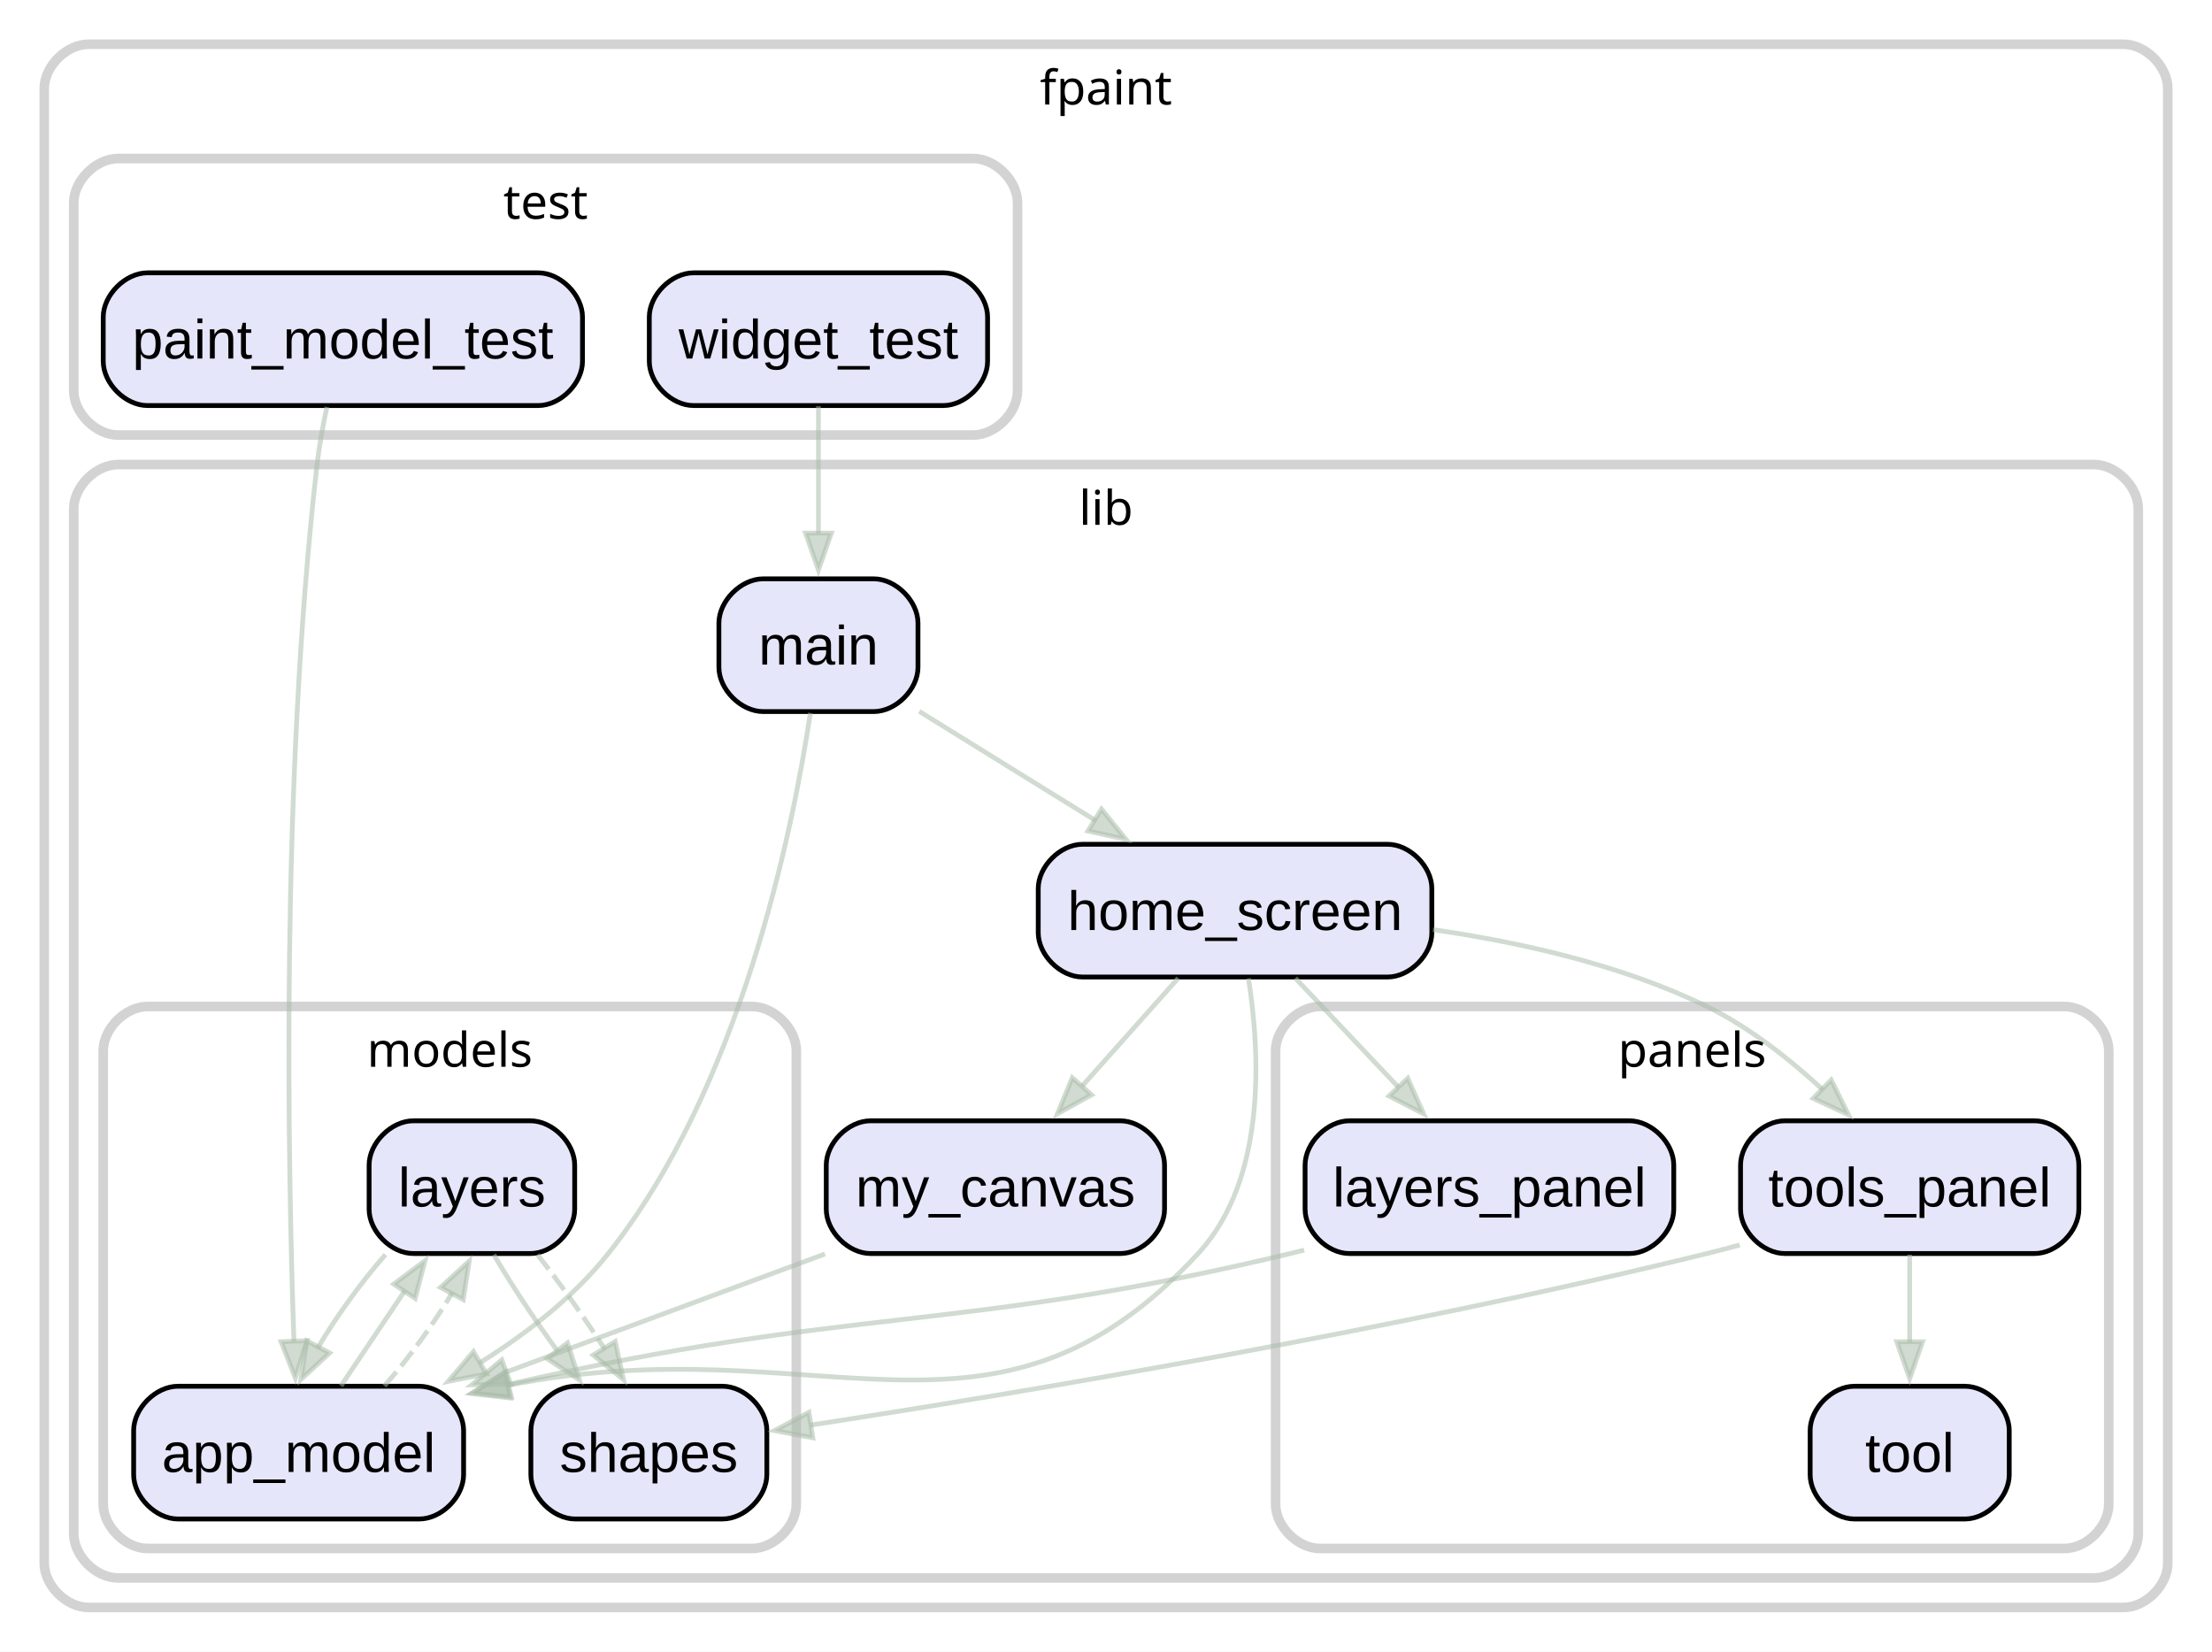
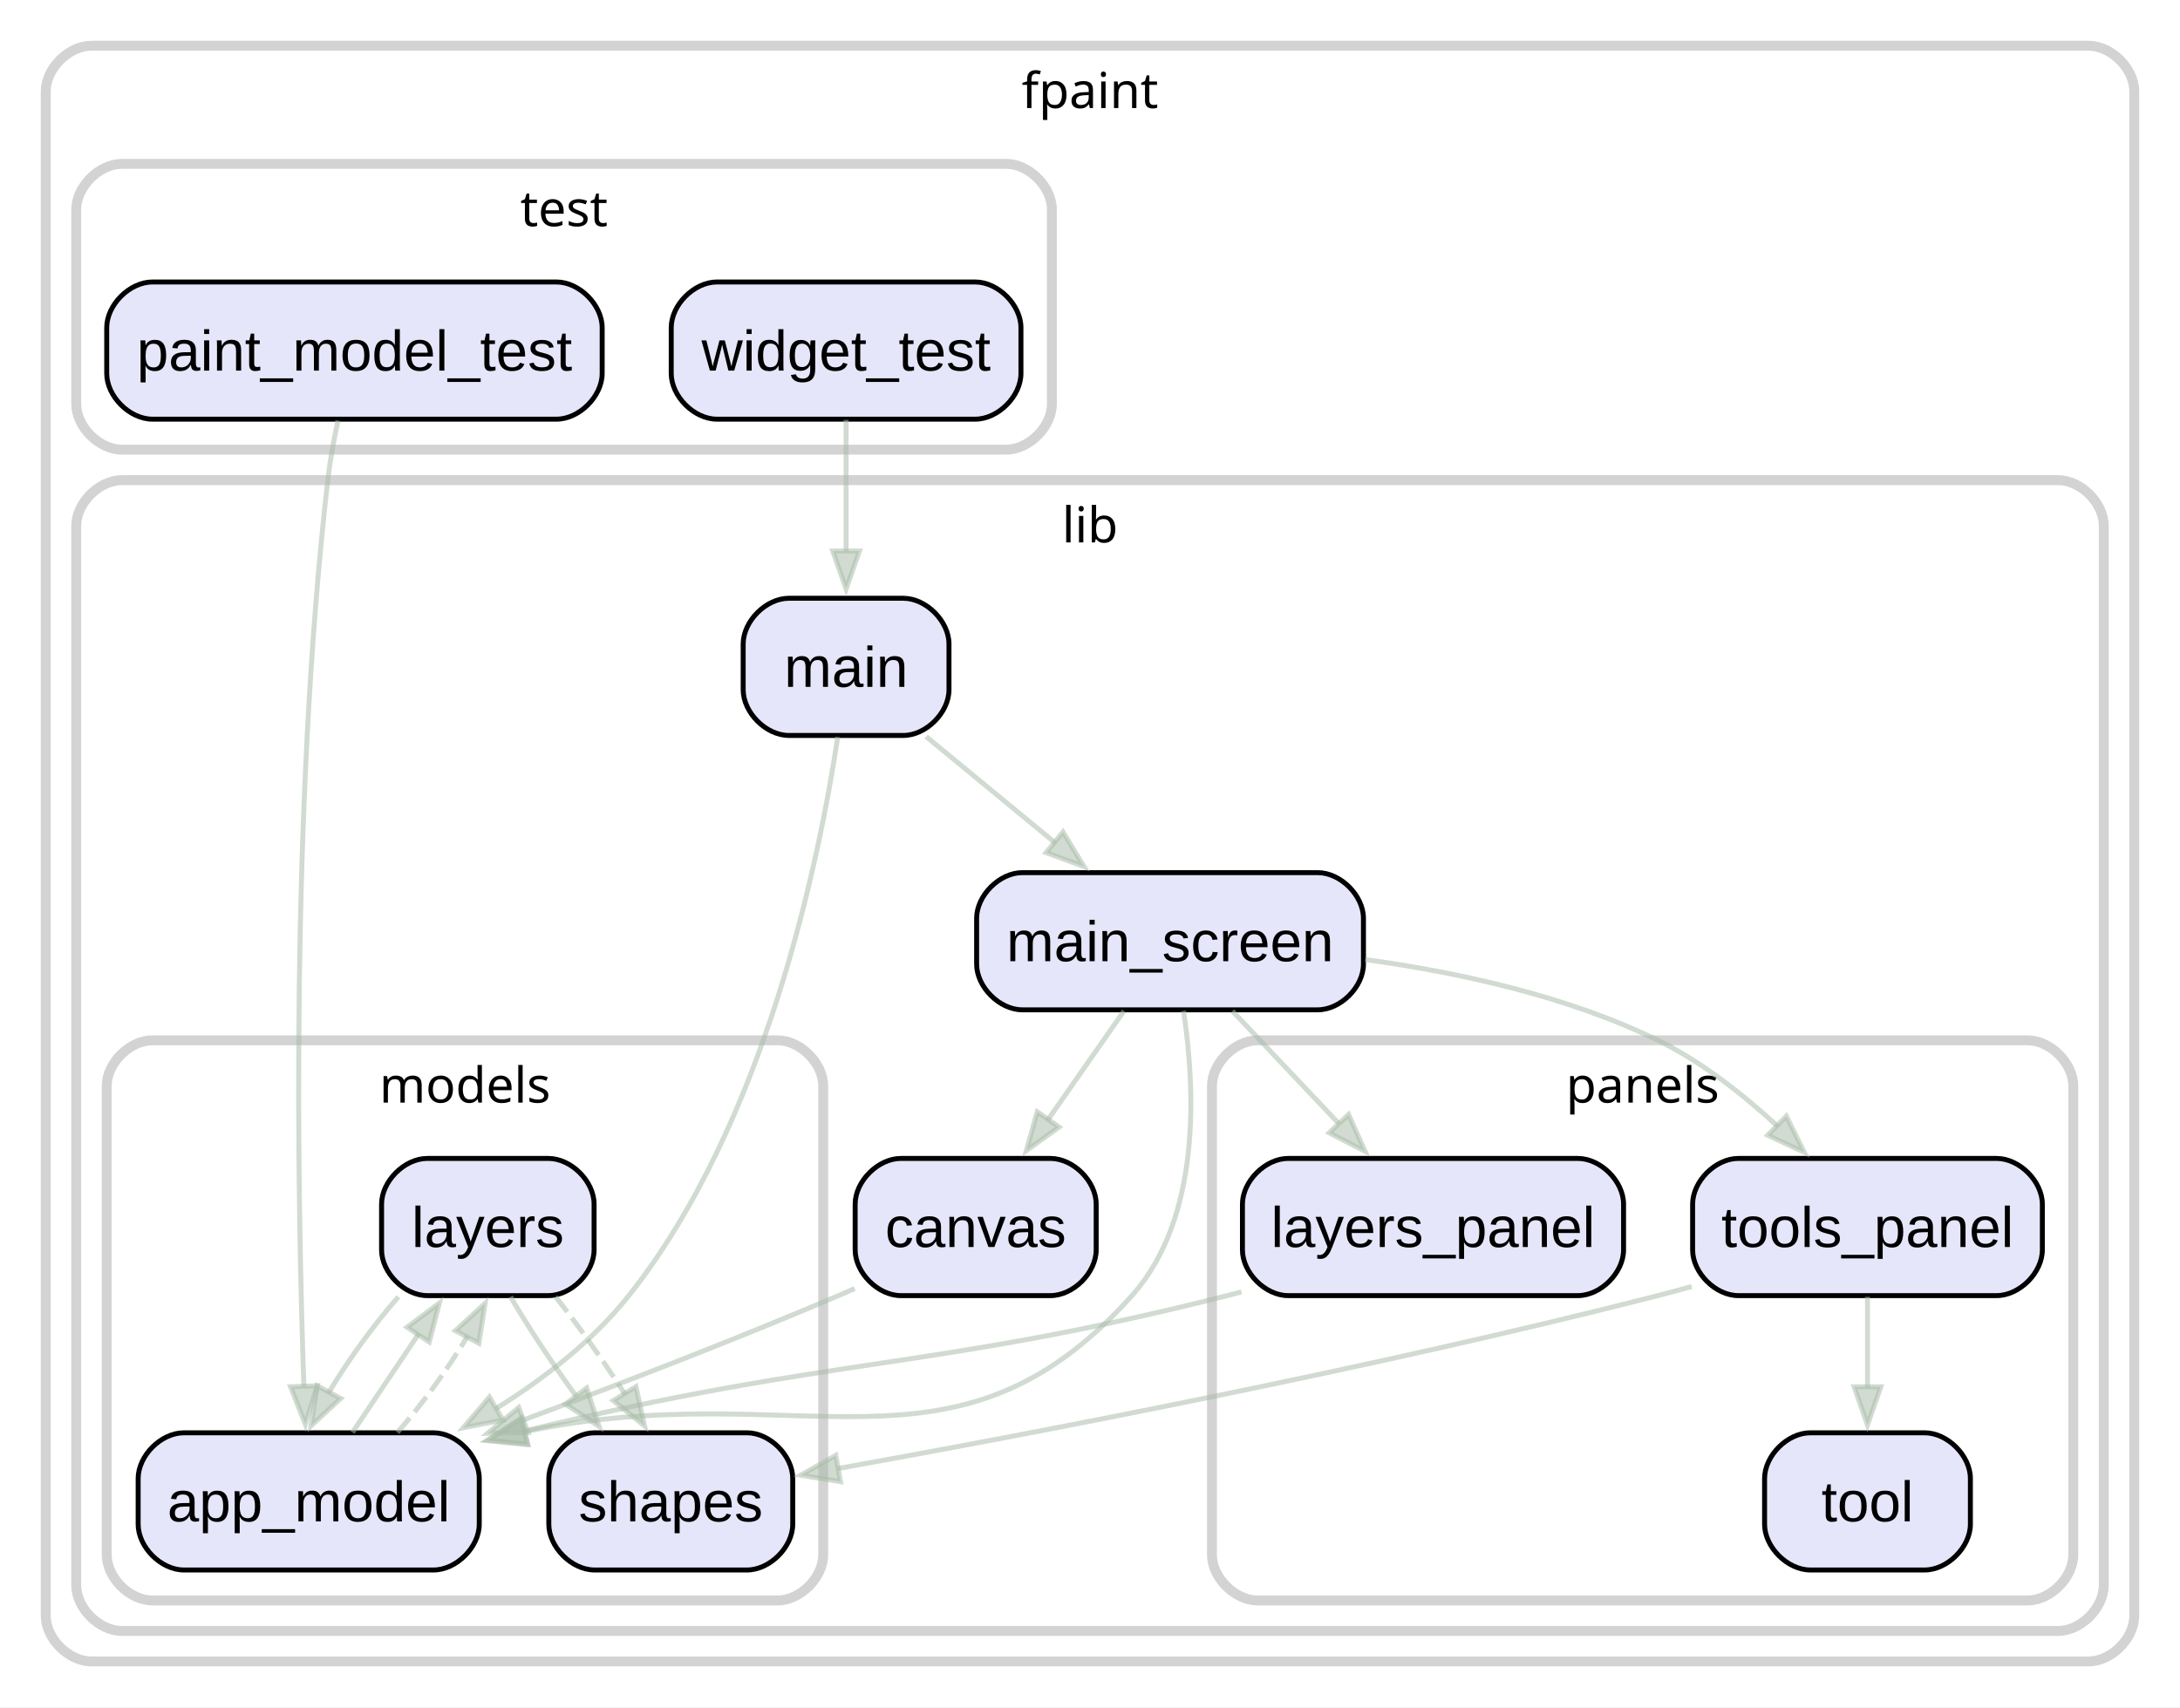
- <svg xmlns="http://www.w3.org/2000/svg" width="600pt" height="448pt" viewBox="0.00 0.00 600.00 448.00">
+ <svg xmlns="http://www.w3.org/2000/svg" width="572pt" height="448pt" viewBox="0.00 0.00 572.00 448.00">
  <g id="graph0" class="graph" transform="scale(1 1) rotate(0) translate(4 444)">
-     <polygon fill="white" stroke="none" points="-4,4 -4,-444 596,-444 596,4 -4,4" />
+     <polygon fill="white" stroke="none" points="-4,4 -4,-444 568,-444 568,4 -4,4" />
    <g id="clust1" class="cluster">
-       <path fill="none" stroke="lightgray" stroke-width="2.6" d="M20,-8C20,-8 572,-8 572,-8 578,-8 584,-14 584,-20 584,-20 584,-420 584,-420 584,-426 578,-432 572,-432 572,-432 20,-432 20,-432 14,-432 8,-426 8,-420 8,-420 8,-20 8,-20 8,-14 14,-8 20,-8" />
-       <text text-anchor="middle" x="296" y="-415.65" font-family="Arial Black" font-size="13.00">fpaint</text>
+       <path fill="none" stroke="lightgray" stroke-width="2.6" d="M20,-8C20,-8 544,-8 544,-8 550,-8 556,-14 556,-20 556,-20 556,-420 556,-420 556,-426 550,-432 544,-432 544,-432 20,-432 20,-432 14,-432 8,-426 8,-420 8,-420 8,-20 8,-20 8,-14 14,-8 20,-8" />
+       <text text-anchor="middle" x="282" y="-415.65" font-family="Arial Black" font-size="13.00">fpaint</text>
    </g>
    <g id="clust2" class="cluster">
      <path fill="none" stroke="lightgray" stroke-width="2.6" d="M28,-326C28,-326 260,-326 260,-326 266,-326 272,-332 272,-338 272,-338 272,-389 272,-389 272,-395 266,-401 260,-401 260,-401 28,-401 28,-401 22,-401 16,-395 16,-389 16,-389 16,-338 16,-338 16,-332 22,-326 28,-326" />
      <text text-anchor="middle" x="144" y="-384.65" font-family="Arial Black" font-size="13.00">test</text>
    </g>
    <g id="clust3" class="cluster">
-       <path fill="none" stroke="lightgray" stroke-width="2.6" d="M28,-16C28,-16 564,-16 564,-16 570,-16 576,-22 576,-28 576,-28 576,-306 576,-306 576,-312 570,-318 564,-318 564,-318 28,-318 28,-318 22,-318 16,-312 16,-306 16,-306 16,-28 16,-28 16,-22 22,-16 28,-16" />
-       <text text-anchor="middle" x="296" y="-301.65" font-family="Arial Black" font-size="13.00">lib</text>
+       <path fill="none" stroke="lightgray" stroke-width="2.6" d="M28,-16C28,-16 536,-16 536,-16 542,-16 548,-22 548,-28 548,-28 548,-306 548,-306 548,-312 542,-318 536,-318 536,-318 28,-318 28,-318 22,-318 16,-312 16,-306 16,-306 16,-28 16,-28 16,-22 22,-16 28,-16" />
+       <text text-anchor="middle" x="282" y="-301.65" font-family="Arial Black" font-size="13.00">lib</text>
    </g>
    <g id="clust4" class="cluster">
-       <path fill="none" stroke="lightgray" stroke-width="2.6" d="M354,-24C354,-24 556,-24 556,-24 562,-24 568,-30 568,-36 568,-36 568,-159 568,-159 568,-165 562,-171 556,-171 556,-171 354,-171 354,-171 348,-171 342,-165 342,-159 342,-159 342,-36 342,-36 342,-30 348,-24 354,-24" />
-       <text text-anchor="middle" x="455" y="-154.65" font-family="Arial Black" font-size="13.00">panels</text>
+       <path fill="none" stroke="lightgray" stroke-width="2.6" d="M326,-24C326,-24 528,-24 528,-24 534,-24 540,-30 540,-36 540,-36 540,-159 540,-159 540,-165 534,-171 528,-171 528,-171 326,-171 326,-171 320,-171 314,-165 314,-159 314,-159 314,-36 314,-36 314,-30 320,-24 326,-24" />
+       <text text-anchor="middle" x="427" y="-154.65" font-family="Arial Black" font-size="13.00">panels</text>
    </g>
    <g id="clust5" class="cluster">
      <path fill="none" stroke="lightgray" stroke-width="2.6" d="M36,-24C36,-24 200,-24 200,-24 206,-24 212,-30 212,-36 212,-36 212,-159 212,-159 212,-165 206,-171 200,-171 200,-171 36,-171 36,-171 30,-171 24,-165 24,-159 24,-159 24,-36 24,-36 24,-30 30,-24 36,-24" />
      <text text-anchor="middle" x="118" y="-154.65" font-family="Arial Black" font-size="13.00">models</text>
    </g>
    <g id="node1" class="node">
      <path fill="Lavender" stroke="black" stroke-width="1.3" d="M142,-370C142,-370 36,-370 36,-370 30,-370 24,-364 24,-358 24,-358 24,-346 24,-346 24,-340 30,-334 36,-334 36,-334 142,-334 142,-334 148,-334 154,-340 154,-346 154,-346 154,-358 154,-358 154,-364 148,-370 142,-370" />
      <text text-anchor="middle" x="89" y="-346.75" font-family="Arial" font-size="15.00">paint_model_test</text>
    </g>
    <g id="node8" class="node">
      <path fill="Lavender" stroke="black" stroke-width="1.3" d="M109.75,-68C109.75,-68 44.25,-68 44.25,-68 38.25,-68 32.25,-62 32.25,-56 32.25,-56 32.25,-44 32.25,-44 32.25,-38 38.25,-32 44.25,-32 44.25,-32 109.75,-32 109.75,-32 115.75,-32 121.75,-38 121.75,-44 121.75,-44 121.75,-56 121.75,-56 121.75,-62 115.75,-68 109.75,-68" />
      <text text-anchor="middle" x="77" y="-44.75" font-family="Arial" font-size="15.00">app_model</text>
    </g>
    <g id="edge1" class="edge">
      <path fill="none" stroke="#aabbaa" stroke-width="1.3" stroke-opacity="0.533" d="M84.67,-333.63C83.6,-328.62 82.59,-323.12 82,-318 72.16,-231.95 74.02,-129.31 75.74,-80.11" />
      <polygon fill="#aabbaa" fill-opacity="0.533" stroke="#aabbaa" stroke-width="1.3" stroke-opacity="0.533" points="79.24,-80.35 76.12,-70.22 72.24,-80.08 79.24,-80.35" />
    </g>
    <g id="node2" class="node">
      <path fill="Lavender" stroke="black" stroke-width="1.3" d="M251.88,-370C251.88,-370 184.12,-370 184.12,-370 178.12,-370 172.12,-364 172.12,-358 172.12,-358 172.12,-346 172.12,-346 172.12,-340 178.12,-334 184.12,-334 184.12,-334 251.88,-334 251.88,-334 257.88,-334 263.88,-340 263.88,-346 263.88,-346 263.88,-358 263.88,-358 263.88,-364 257.88,-370 251.88,-370" />
      <text text-anchor="middle" x="218" y="-346.75" font-family="Arial" font-size="15.00">widget_test</text>
    </g>
    <g id="node9" class="node">
      <path fill="Lavender" stroke="black" stroke-width="1.3" d="M233,-287C233,-287 203,-287 203,-287 197,-287 191,-281 191,-275 191,-275 191,-263 191,-263 191,-257 197,-251 203,-251 203,-251 233,-251 233,-251 239,-251 245,-257 245,-263 245,-263 245,-275 245,-275 245,-281 239,-287 233,-287" />
      <text text-anchor="middle" x="218" y="-263.75" font-family="Arial" font-size="15.00">main</text>
    </g>
    <g id="edge2" class="edge">
      <path fill="none" stroke="#aabbaa" stroke-width="1.3" stroke-opacity="0.533" d="M218,-333.82C218,-323.8 218,-310.88 218,-299.29" />
      <polygon fill="#aabbaa" fill-opacity="0.533" stroke="#aabbaa" stroke-width="1.3" stroke-opacity="0.533" points="221.5,-299.4 218,-289.4 214.5,-299.4 221.5,-299.4" />
    </g>
    <g id="node3" class="node">
-       <path fill="Lavender" stroke="black" stroke-width="1.3" d="M547.88,-140C547.88,-140 480.12,-140 480.12,-140 474.12,-140 468.12,-134 468.12,-128 468.12,-128 468.12,-116 468.12,-116 468.12,-110 474.12,-104 480.12,-104 480.12,-104 547.88,-104 547.88,-104 553.88,-104 559.88,-110 559.88,-116 559.88,-116 559.88,-128 559.88,-128 559.88,-134 553.88,-140 547.88,-140" />
-       <text text-anchor="middle" x="514" y="-116.75" font-family="Arial" font-size="15.00">tools_panel</text>
+       <path fill="Lavender" stroke="black" stroke-width="1.3" d="M519.88,-140C519.88,-140 452.12,-140 452.12,-140 446.12,-140 440.12,-134 440.12,-128 440.12,-128 440.12,-116 440.12,-116 440.12,-110 446.12,-104 452.12,-104 452.12,-104 519.88,-104 519.88,-104 525.88,-104 531.88,-110 531.88,-116 531.88,-116 531.88,-128 531.88,-128 531.88,-134 525.88,-140 519.88,-140" />
+       <text text-anchor="middle" x="486" y="-116.75" font-family="Arial" font-size="15.00">tools_panel</text>
    </g>
    <g id="node5" class="node">
-       <path fill="Lavender" stroke="black" stroke-width="1.3" d="M529,-68C529,-68 499,-68 499,-68 493,-68 487,-62 487,-56 487,-56 487,-44 487,-44 487,-38 493,-32 499,-32 499,-32 529,-32 529,-32 535,-32 541,-38 541,-44 541,-44 541,-56 541,-56 541,-62 535,-68 529,-68" />
-       <text text-anchor="middle" x="514" y="-44.75" font-family="Arial" font-size="15.00">tool</text>
+       <path fill="Lavender" stroke="black" stroke-width="1.3" d="M501,-68C501,-68 471,-68 471,-68 465,-68 459,-62 459,-56 459,-56 459,-44 459,-44 459,-38 465,-32 471,-32 471,-32 501,-32 501,-32 507,-32 513,-38 513,-44 513,-44 513,-56 513,-56 513,-62 507,-68 501,-68" />
+       <text text-anchor="middle" x="486" y="-44.75" font-family="Arial" font-size="15.00">tool</text>
    </g>
    <g id="edge4" class="edge">
-       <path fill="none" stroke="#aabbaa" stroke-width="1.3" stroke-opacity="0.533" d="M514,-103.7C514,-96.49 514,-87.93 514,-79.82" />
-       <polygon fill="#aabbaa" fill-opacity="0.533" stroke="#aabbaa" stroke-width="1.3" stroke-opacity="0.533" points="517.5,-80.07 514,-70.07 510.5,-80.07 517.5,-80.07" />
+       <path fill="none" stroke="#aabbaa" stroke-width="1.3" stroke-opacity="0.533" d="M486,-103.7C486,-96.49 486,-87.93 486,-79.82" />
+       <polygon fill="#aabbaa" fill-opacity="0.533" stroke="#aabbaa" stroke-width="1.3" stroke-opacity="0.533" points="489.5,-80.07 486,-70.07 482.5,-80.07 489.5,-80.07" />
    </g>
    <g id="node7" class="node">
      <path fill="Lavender" stroke="black" stroke-width="1.3" d="M192,-68C192,-68 152,-68 152,-68 146,-68 140,-62 140,-56 140,-56 140,-44 140,-44 140,-38 146,-32 152,-32 152,-32 192,-32 192,-32 198,-32 204,-38 204,-44 204,-44 204,-56 204,-56 204,-62 198,-68 192,-68" />
      <text text-anchor="middle" x="172" y="-44.75" font-family="Arial" font-size="15.00">shapes</text>
    </g>
    <g id="edge3" class="edge">
-       <path fill="none" stroke="#aabbaa" stroke-width="1.3" stroke-opacity="0.533" d="M467.9,-106.32C464.9,-105.5 461.91,-104.72 459,-104 373.74,-83.03 272.4,-66.16 215.82,-57.46" />
-       <polygon fill="#aabbaa" fill-opacity="0.533" stroke="#aabbaa" stroke-width="1.3" stroke-opacity="0.533" points="216.47,-54.01 206.06,-55.97 215.42,-60.93 216.47,-54.01" />
+       <path fill="none" stroke="#aabbaa" stroke-width="1.3" stroke-opacity="0.533" d="M439.88,-106.39C436.88,-105.55 433.9,-104.74 431,-104 356.09,-84.81 267.59,-67.92 215.84,-58.62" />
+       <polygon fill="#aabbaa" fill-opacity="0.533" stroke="#aabbaa" stroke-width="1.3" stroke-opacity="0.533" points="216.52,-55.18 206.07,-56.87 215.3,-62.08 216.52,-55.18" />
    </g>
    <g id="node4" class="node">
-       <path fill="Lavender" stroke="black" stroke-width="1.3" d="M438,-140C438,-140 362,-140 362,-140 356,-140 350,-134 350,-128 350,-128 350,-116 350,-116 350,-110 356,-104 362,-104 362,-104 438,-104 438,-104 444,-104 450,-110 450,-116 450,-116 450,-128 450,-128 450,-134 444,-140 438,-140" />
-       <text text-anchor="middle" x="400" y="-116.75" font-family="Arial" font-size="15.00">layers_panel</text>
+       <path fill="Lavender" stroke="black" stroke-width="1.3" d="M410,-140C410,-140 334,-140 334,-140 328,-140 322,-134 322,-128 322,-128 322,-116 322,-116 322,-110 328,-104 334,-104 334,-104 410,-104 410,-104 416,-104 422,-110 422,-116 422,-116 422,-128 422,-128 422,-134 416,-140 410,-140" />
+       <text text-anchor="middle" x="372" y="-116.75" font-family="Arial" font-size="15.00">layers_panel</text>
    </g>
    <g id="edge5" class="edge">
-       <path fill="none" stroke="#aabbaa" stroke-width="1.3" stroke-opacity="0.533" d="M349.76,-104.93C348.5,-104.61 347.24,-104.3 346,-104 255.38,-82.26 227.34,-89.95 133.69,-68.44" />
-       <polygon fill="#aabbaa" fill-opacity="0.533" stroke="#aabbaa" stroke-width="1.3" stroke-opacity="0.533" points="134.7,-65.08 124.16,-66.2 133.09,-71.9 134.7,-65.08" />
+       <path fill="none" stroke="#aabbaa" stroke-width="1.3" stroke-opacity="0.533" d="M321.75,-104.97C320.49,-104.64 319.24,-104.31 318,-104 239.47,-84.15 215.13,-88.32 133.34,-68.41" />
+       <polygon fill="#aabbaa" fill-opacity="0.533" stroke="#aabbaa" stroke-width="1.3" stroke-opacity="0.533" points="134.43,-65.08 123.88,-66.06 132.74,-71.87 134.43,-65.08" />
    </g>
    <g id="node6" class="node">
      <path fill="Lavender" stroke="black" stroke-width="1.3" d="M139.88,-140C139.88,-140 108.12,-140 108.12,-140 102.12,-140 96.12,-134 96.12,-128 96.12,-128 96.12,-116 96.12,-116 96.12,-110 102.12,-104 108.12,-104 108.12,-104 139.88,-104 139.88,-104 145.88,-104 151.88,-110 151.88,-116 151.88,-116 151.88,-128 151.88,-128 151.88,-134 145.88,-140 139.88,-140" />
      <text text-anchor="middle" x="124" y="-116.75" font-family="Arial" font-size="15.00">layers</text>
    </g>
    <g id="edge7" class="edge">
      <path fill="none" stroke="#aabbaa" stroke-width="1.3" stroke-opacity="0.533" d="M129.95,-103.7C134.54,-95.81 140.84,-86.3 147.22,-77.55" />
      <polygon fill="#aabbaa" fill-opacity="0.533" stroke="#aabbaa" stroke-width="1.3" stroke-opacity="0.533" points="149.94,-79.76 153.19,-69.67 144.36,-75.53 149.94,-79.76" />
    </g>
    <g id="edge8" class="edge">
      <path fill="none" stroke="#aabbaa" stroke-width="1.3" stroke-dasharray="5,2" stroke-opacity="0.533" d="M141.78,-103.7C147.87,-95.98 154.45,-86.71 160,-78.11" />
      <polygon fill="#aabbaa" fill-opacity="0.533" stroke="#aabbaa" stroke-width="1.3" stroke-opacity="0.533" points="162.87,-80.13 165.13,-69.78 156.91,-76.46 162.87,-80.13" />
    </g>
    <g id="edge6" class="edge">
      <path fill="none" stroke="#aabbaa" stroke-width="1.3" stroke-opacity="0.533" d="M100.55,-103.7C93.85,-96.07 87.25,-86.92 82.18,-78.4" />
      <polygon fill="#aabbaa" fill-opacity="0.533" stroke="#aabbaa" stroke-width="1.3" stroke-opacity="0.533" points="85.41,-77.02 77.62,-69.84 79.24,-80.31 85.41,-77.02" />
    </g>
    <g id="edge9" class="edge">
      <path fill="none" stroke="#aabbaa" stroke-width="1.3" stroke-opacity="0.533" d="M88.48,-68.1C93.7,-75.88 100,-85.26 105.84,-93.95" />
      <polygon fill="#aabbaa" fill-opacity="0.533" stroke="#aabbaa" stroke-width="1.3" stroke-opacity="0.533" points="102.81,-95.71 111.29,-102.06 108.62,-91.81 102.81,-95.71" />
    </g>
    <g id="edge10" class="edge">
      <path fill="none" stroke="#aabbaa" stroke-width="1.3" stroke-dasharray="5,2" stroke-opacity="0.533" d="M100.27,-68.1C106.97,-75.71 113.59,-84.85 118.69,-93.38" />
      <polygon fill="#aabbaa" fill-opacity="0.533" stroke="#aabbaa" stroke-width="1.3" stroke-opacity="0.533" points="115.48,-94.8 123.28,-101.96 121.65,-91.49 115.48,-94.8" />
    </g>
    <g id="edge12" class="edge">
      <path fill="none" stroke="#aabbaa" stroke-width="1.3" stroke-opacity="0.533" d="M215.81,-250.62C210.99,-218.55 196.9,-149.2 161,-104 151.61,-92.17 138.81,-82.24 126.03,-74.28" />
      <polygon fill="#aabbaa" fill-opacity="0.533" stroke="#aabbaa" stroke-width="1.3" stroke-opacity="0.533" points="127.96,-71.35 117.56,-69.32 124.42,-77.39 127.96,-71.35" />
    </g>
    <g id="node11" class="node">
-       <path fill="Lavender" stroke="black" stroke-width="1.3" d="M372.38,-215C372.38,-215 289.62,-215 289.62,-215 283.62,-215 277.62,-209 277.62,-203 277.62,-203 277.62,-191 277.62,-191 277.62,-185 283.62,-179 289.62,-179 289.62,-179 372.38,-179 372.38,-179 378.38,-179 384.38,-185 384.38,-191 384.38,-191 384.38,-203 384.38,-203 384.38,-209 378.38,-215 372.38,-215" />
-       <text text-anchor="middle" x="331" y="-191.75" font-family="Arial" font-size="15.00">home_screen</text>
+       <path fill="Lavender" stroke="black" stroke-width="1.3" d="M341.75,-215C341.75,-215 264.25,-215 264.25,-215 258.25,-215 252.25,-209 252.25,-203 252.25,-203 252.25,-191 252.25,-191 252.25,-185 258.25,-179 264.25,-179 264.25,-179 341.75,-179 341.75,-179 347.75,-179 353.75,-185 353.75,-191 353.75,-191 353.75,-203 353.75,-203 353.75,-209 347.75,-215 341.75,-215" />
+       <text text-anchor="middle" x="303" y="-191.75" font-family="Arial" font-size="15.00">main_screen</text>
    </g>
    <g id="edge11" class="edge">
-       <path fill="none" stroke="#aabbaa" stroke-width="1.3" stroke-opacity="0.533" d="M245.35,-251.05C259.71,-242.16 277.53,-231.12 293.19,-221.42" />
-       <polygon fill="#aabbaa" fill-opacity="0.533" stroke="#aabbaa" stroke-width="1.3" stroke-opacity="0.533" points="294.78,-224.55 301.44,-216.31 291.1,-218.6 294.78,-224.55" />
+       <path fill="none" stroke="#aabbaa" stroke-width="1.3" stroke-opacity="0.533" d="M239.01,-250.7C249.23,-242.28 261.69,-232.02 272.9,-222.79" />
+       <polygon fill="#aabbaa" fill-opacity="0.533" stroke="#aabbaa" stroke-width="1.3" stroke-opacity="0.533" points="274.92,-225.66 280.42,-216.6 270.47,-220.25 274.92,-225.66" />
    </g>
    <g id="node10" class="node">
-       <path fill="Lavender" stroke="black" stroke-width="1.3" d="M299.88,-140C299.88,-140 232.12,-140 232.12,-140 226.12,-140 220.12,-134 220.12,-128 220.12,-128 220.12,-116 220.12,-116 220.12,-110 226.12,-104 232.12,-104 232.12,-104 299.88,-104 299.88,-104 305.88,-104 311.88,-110 311.88,-116 311.88,-116 311.88,-128 311.88,-128 311.88,-134 305.88,-140 299.88,-140" />
-       <text text-anchor="middle" x="266" y="-116.75" font-family="Arial" font-size="15.00">my_canvas</text>
+       <path fill="Lavender" stroke="black" stroke-width="1.3" d="M271.62,-140C271.62,-140 232.38,-140 232.38,-140 226.38,-140 220.38,-134 220.38,-128 220.38,-128 220.38,-116 220.38,-116 220.38,-110 226.38,-104 232.38,-104 232.38,-104 271.62,-104 271.62,-104 277.62,-104 283.62,-110 283.62,-116 283.62,-116 283.62,-128 283.62,-128 283.62,-134 277.62,-140 271.62,-140" />
+       <text text-anchor="middle" x="252" y="-116.75" font-family="Arial" font-size="15.00">canvas</text>
    </g>
    <g id="edge13" class="edge">
-       <path fill="none" stroke="#aabbaa" stroke-width="1.3" stroke-opacity="0.533" d="M219.77,-103.88C193.64,-94.2 160.79,-82.03 133.18,-71.81" />
-       <polygon fill="#aabbaa" fill-opacity="0.533" stroke="#aabbaa" stroke-width="1.3" stroke-opacity="0.533" points="134.54,-68.58 123.95,-68.39 132.11,-75.14 134.54,-68.58" />
+       <path fill="none" stroke="#aabbaa" stroke-width="1.3" stroke-opacity="0.533" d="M220.26,-105.85C218.82,-105.22 217.4,-104.6 216,-104 188.99,-92.49 158.56,-80.76 133.07,-71.26" />
+       <polygon fill="#aabbaa" fill-opacity="0.533" stroke="#aabbaa" stroke-width="1.3" stroke-opacity="0.533" points="134.55,-68.07 123.95,-67.88 132.12,-74.64 134.55,-68.07" />
+     </g>
+     <g id="edge16" class="edge">
+       <path fill="none" stroke="#aabbaa" stroke-width="1.3" stroke-opacity="0.533" d="M354.19,-192.19C378.43,-188.87 407.21,-182.65 431,-171 442.44,-165.4 453.37,-156.8 462.44,-148.42" />
+       <polygon fill="#aabbaa" fill-opacity="0.533" stroke="#aabbaa" stroke-width="1.3" stroke-opacity="0.533" points="464.71,-151.09 469.42,-141.6 459.82,-146.08 464.71,-151.09" />
    </g>
    <g id="edge15" class="edge">
-       <path fill="none" stroke="#aabbaa" stroke-width="1.3" stroke-opacity="0.533" d="M384.69,-191.84C408.39,-188.44 436.02,-182.25 459,-171 470.44,-165.4 481.37,-156.8 490.44,-148.42" />
-       <polygon fill="#aabbaa" fill-opacity="0.533" stroke="#aabbaa" stroke-width="1.3" stroke-opacity="0.533" points="492.71,-151.09 497.42,-141.6 487.82,-146.08 492.71,-151.09" />
+       <path fill="none" stroke="#aabbaa" stroke-width="1.3" stroke-opacity="0.533" d="M319.35,-178.7C327.71,-169.86 338.06,-158.91 347.36,-149.07" />
+       <polygon fill="#aabbaa" fill-opacity="0.533" stroke="#aabbaa" stroke-width="1.3" stroke-opacity="0.533" points="349.85,-151.53 354.17,-141.86 344.76,-146.72 349.85,-151.53" />
+     </g>
+     <g id="edge17" class="edge">
+       <path fill="none" stroke="#aabbaa" stroke-width="1.3" stroke-opacity="0.533" d="M306.54,-178.72C309.65,-158.24 311.22,-124.35 293,-104 246.21,-51.73 206.32,-83.6 133.48,-68.24" />
+       <polygon fill="#aabbaa" fill-opacity="0.533" stroke="#aabbaa" stroke-width="1.3" stroke-opacity="0.533" points="134.45,-64.87 123.91,-65.94 132.82,-71.68 134.45,-64.87" />
    </g>
    <g id="edge14" class="edge">
-       <path fill="none" stroke="#aabbaa" stroke-width="1.3" stroke-opacity="0.533" d="M347.35,-178.7C355.71,-169.86 366.06,-158.91 375.36,-149.07" />
-       <polygon fill="#aabbaa" fill-opacity="0.533" stroke="#aabbaa" stroke-width="1.3" stroke-opacity="0.533" points="377.85,-151.53 382.17,-141.86 372.76,-146.72 377.85,-151.53" />
-     </g>
-     <g id="edge16" class="edge">
-       <path fill="none" stroke="#aabbaa" stroke-width="1.3" stroke-opacity="0.533" d="M334.65,-178.62C337.86,-158.05 339.54,-124.06 321,-104 265.18,-43.59 218.53,-85.02 133.64,-68.22" />
-       <polygon fill="#aabbaa" fill-opacity="0.533" stroke="#aabbaa" stroke-width="1.3" stroke-opacity="0.533" points="134.41,-64.81 123.89,-66.02 132.87,-71.64 134.41,-64.81" />
-     </g>
-     <g id="edge17" class="edge">
-       <path fill="none" stroke="#aabbaa" stroke-width="1.3" stroke-opacity="0.533" d="M315.6,-178.7C307.8,-169.95 298.17,-159.13 289.48,-149.37" />
-       <polygon fill="#aabbaa" fill-opacity="0.533" stroke="#aabbaa" stroke-width="1.3" stroke-opacity="0.533" points="292.09,-147.04 282.83,-141.9 286.86,-151.69 292.09,-147.04" />
+       <path fill="none" stroke="#aabbaa" stroke-width="1.3" stroke-opacity="0.533" d="M290.91,-178.7C284.92,-170.13 277.55,-159.58 270.84,-149.97" />
+       <polygon fill="#aabbaa" fill-opacity="0.533" stroke="#aabbaa" stroke-width="1.3" stroke-opacity="0.533" points="273.9,-148.23 265.3,-142.04 268.16,-152.24 273.9,-148.23" />
    </g>
  </g>
</svg>
